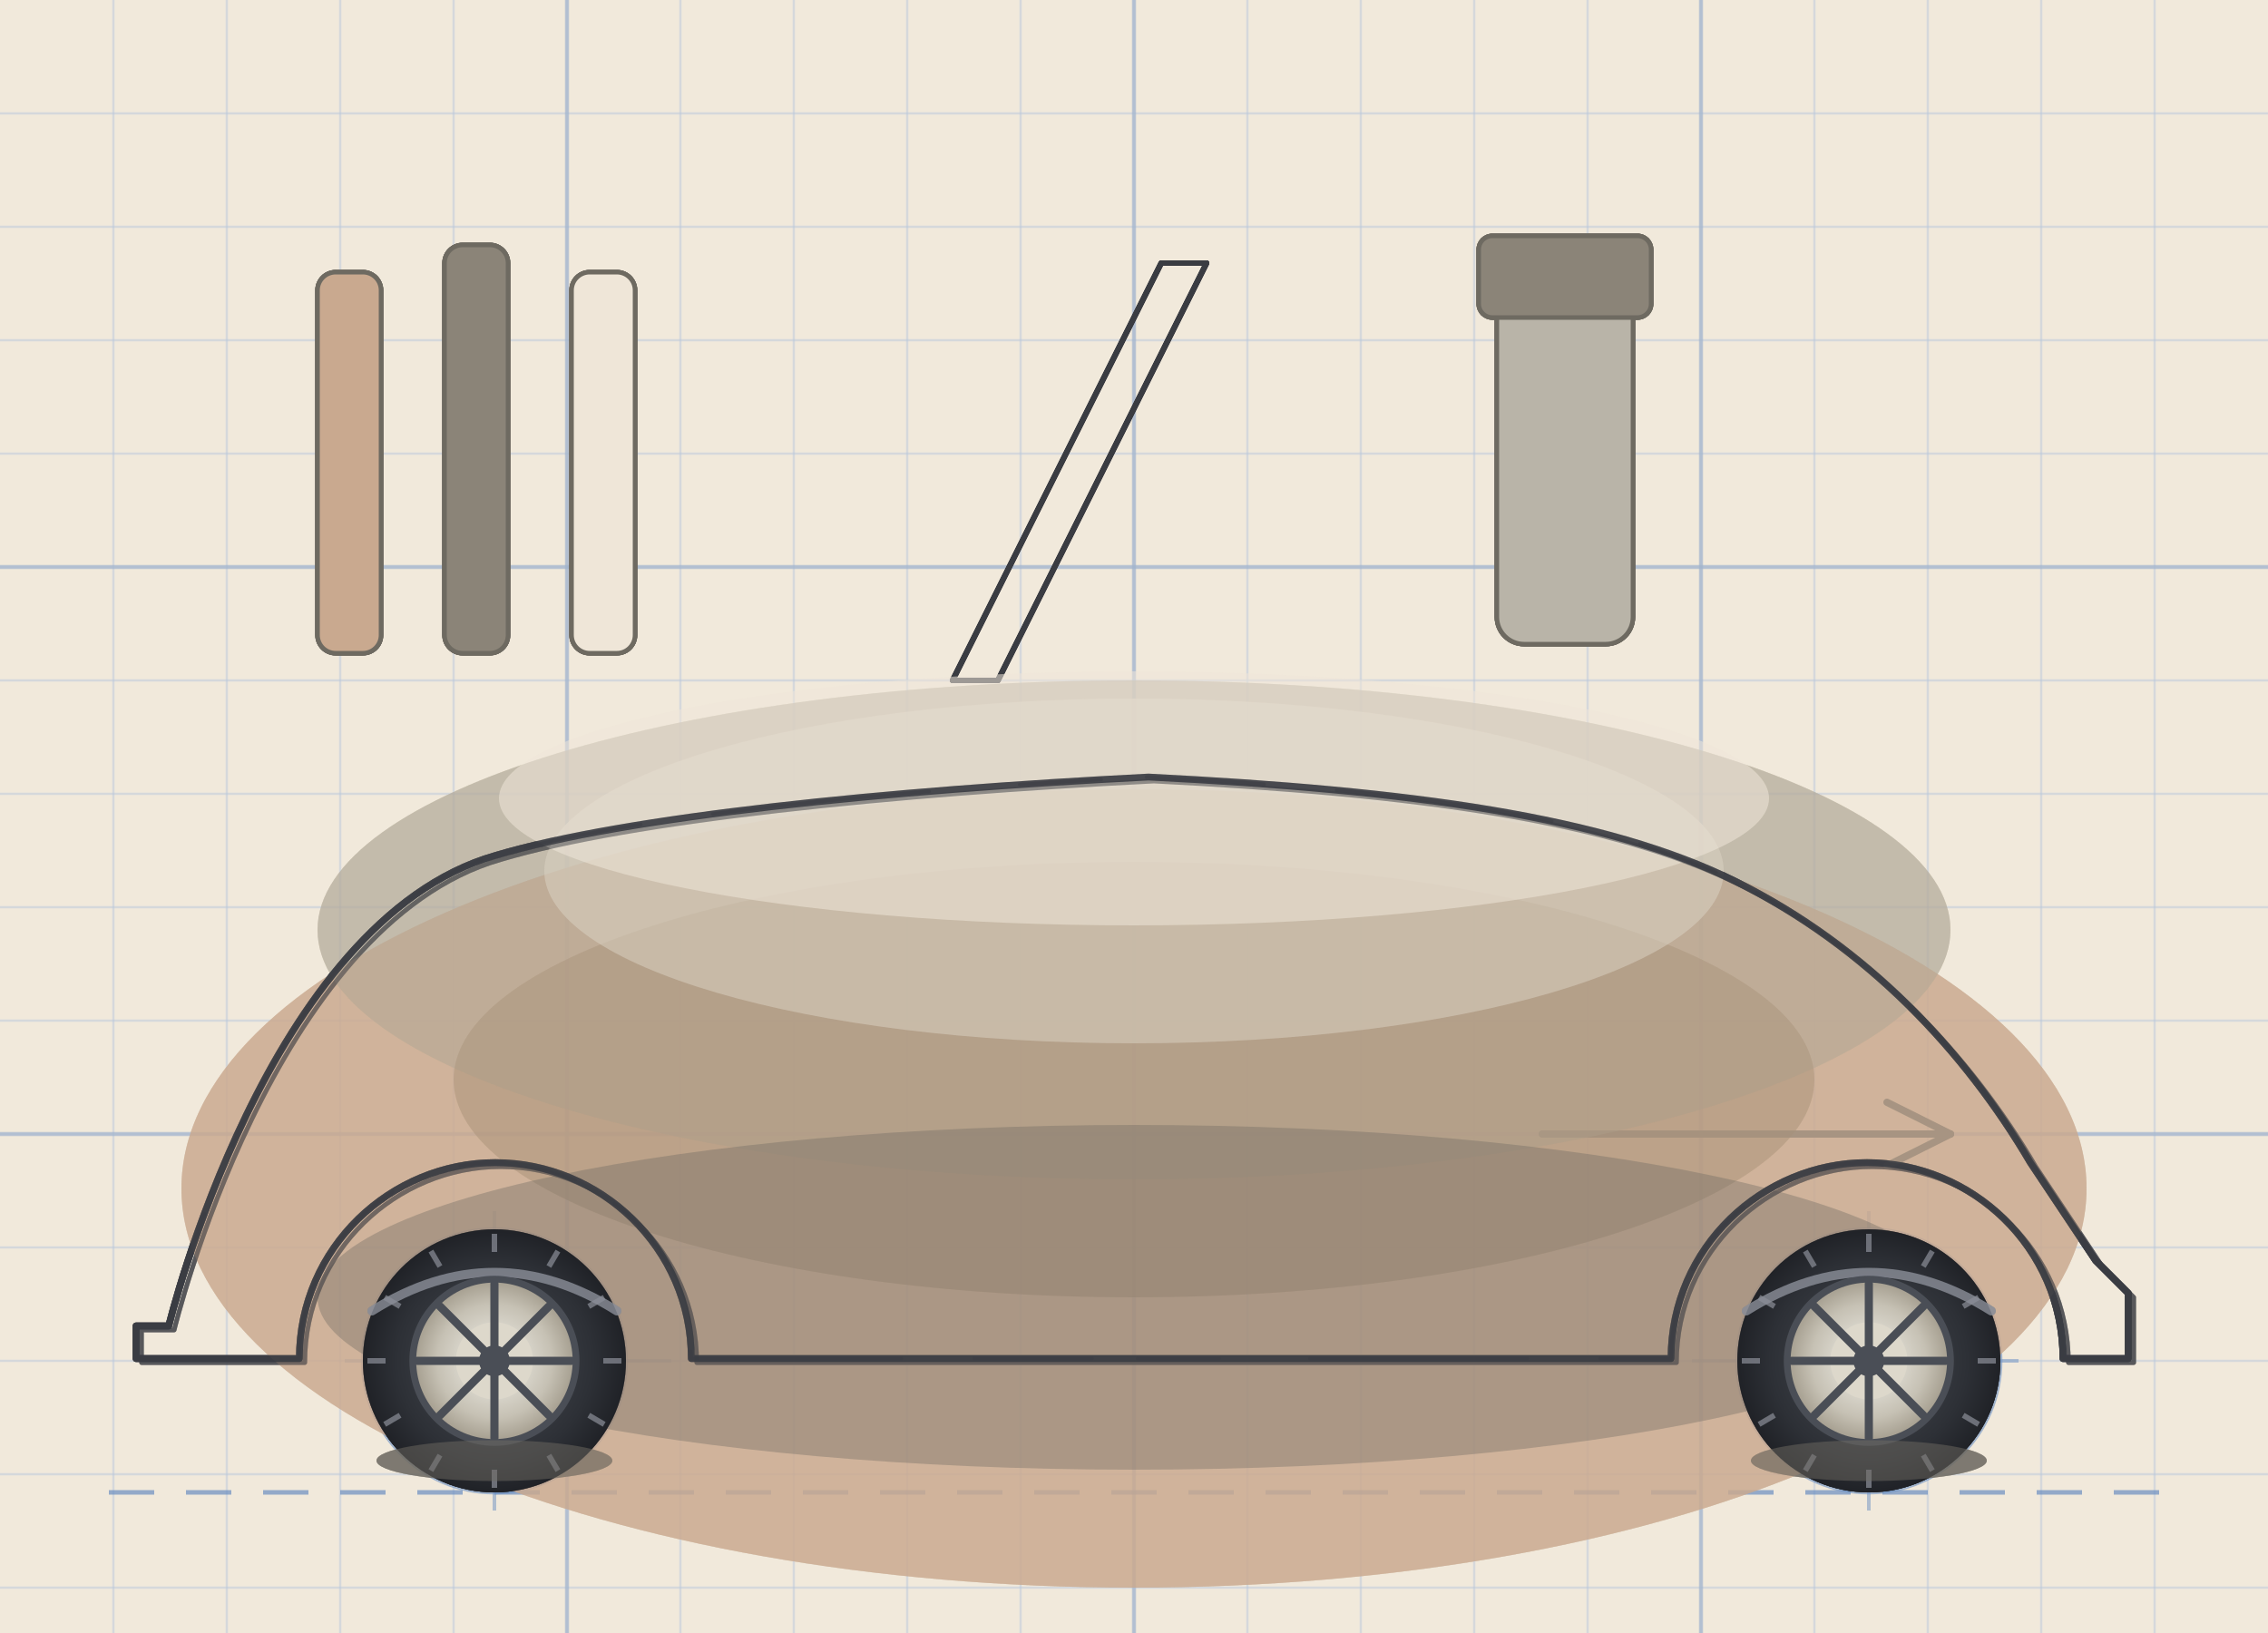
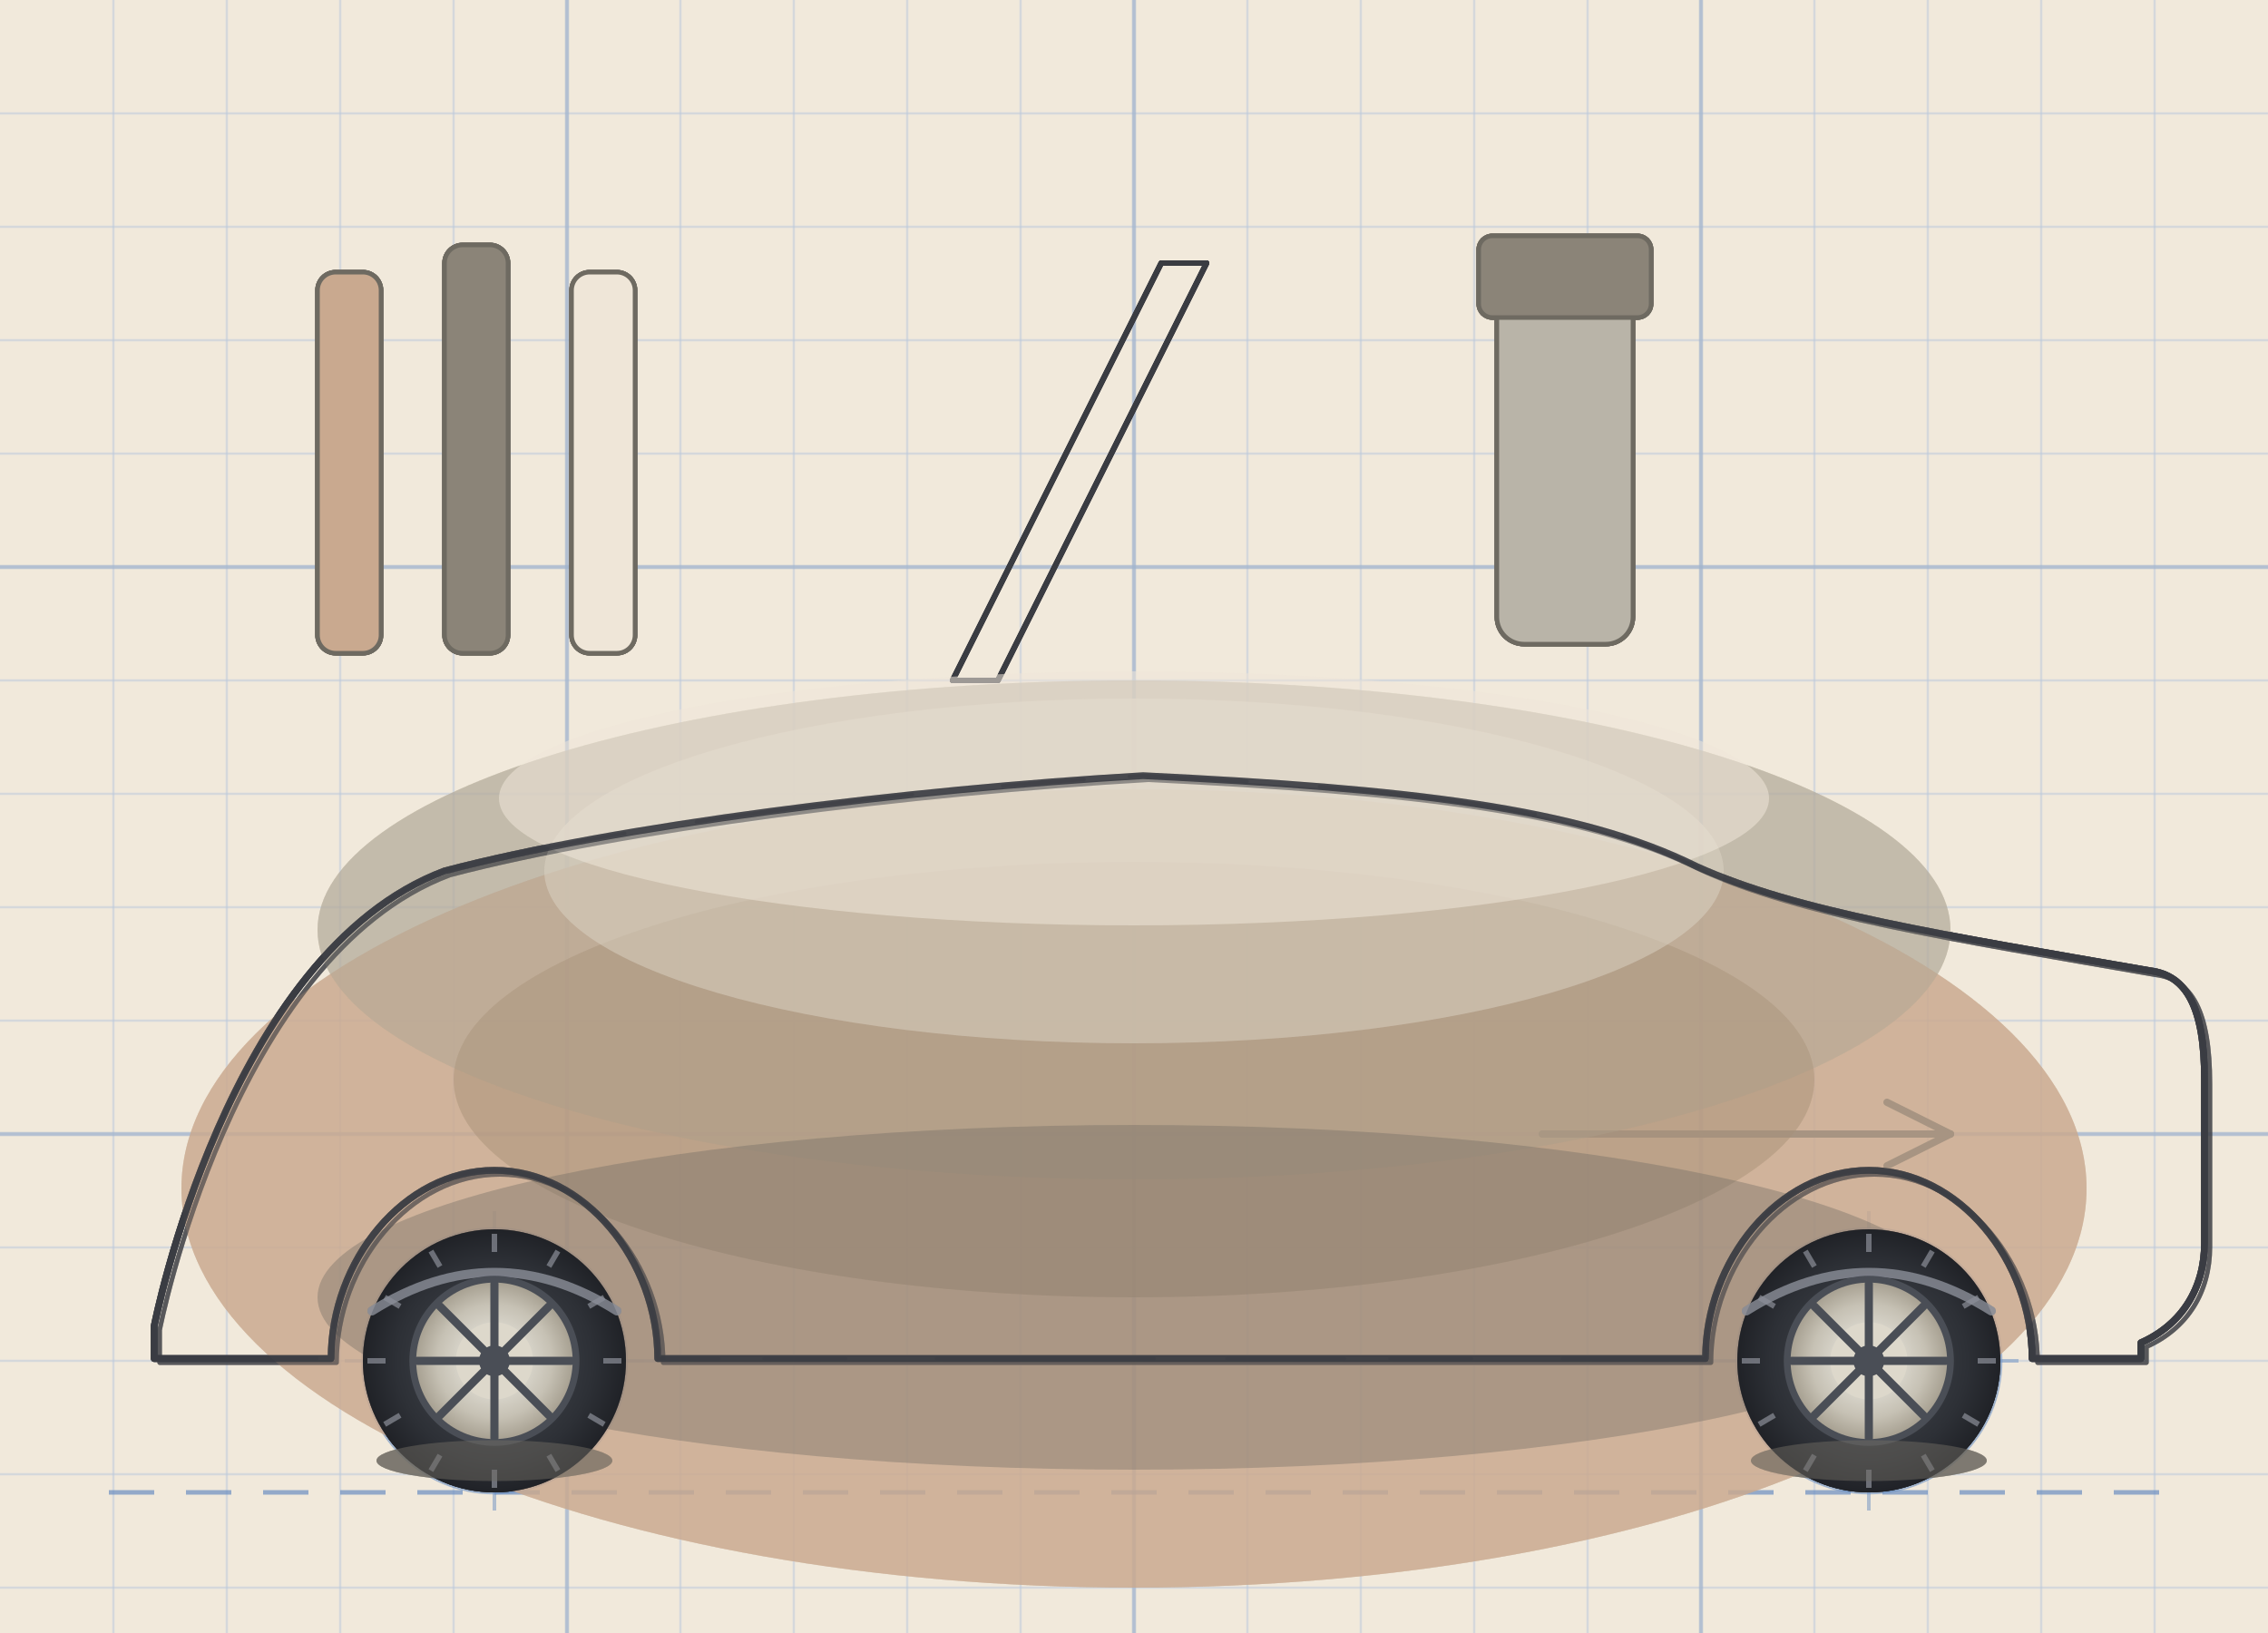
<svg xmlns="http://www.w3.org/2000/svg" viewBox="0 0 500 360" role="img">
  <defs>
    <linearGradient id="gBody" x1="0" y1="0" x2="0" y2="1">
-       <stop offset="0%" stop-color="#FBF9F3" />
-       <stop offset="18%" stop-color="#E9E4D8" />
-       <stop offset="55%" stop-color="#C9C2B2" />
-       <stop offset="100%" stop-color="#9C9484" />
+       <stop offset="0%" stop-color="#FBF9F2" />
+       <stop offset="22%" stop-color="#E8E2D4" />
+       <stop offset="55%" stop-color="#C6BFAE" />
+       <stop offset="82%" stop-color="#9A9283" />
+       <stop offset="100%" stop-color="#7A7368" />
    </linearGradient>
    <linearGradient id="gGlass" x1="0" y1="0" x2="0" y2="1">
      <stop offset="0%" stop-color="#55585F" />
      <stop offset="100%" stop-color="#7B7F88" />
    </linearGradient>
    <radialGradient id="gTire" cx="0.5" cy="0.5" r="0.5">
      <stop offset="0%" stop-color="#4A4E55" />
      <stop offset="75%" stop-color="#2D3036" />
      <stop offset="100%" stop-color="#202227" />
    </radialGradient>
    <radialGradient id="gRim" cx="0.5" cy="0.5" r="0.5">
      <stop offset="0%" stop-color="#F3F2EC" />
      <stop offset="70%" stop-color="#C6C1B4" />
      <stop offset="100%" stop-color="#A39C8D" />
    </radialGradient>
    <radialGradient id="gGround" cx="0.5" cy="0.5" r="0.5">
      <stop offset="0%" stop-color="#8A8478" stop-opacity="0.34" />
      <stop offset="100%" stop-color="#8A8478" stop-opacity="0" />
    </radialGradient>
    <radialGradient id="gMetal" cx="0.5" cy="0.36" r="0.66">
      <stop offset="0%" stop-color="#FDFCF8" />
      <stop offset="24%" stop-color="#D4CFC2" />
      <stop offset="48%" stop-color="#8B8478" />
      <stop offset="66%" stop-color="#3A3C42" />
      <stop offset="82%" stop-color="#B9B3A6" />
      <stop offset="100%" stop-color="#6E6A61" />
    </radialGradient>
    <radialGradient id="gMatte" cx="0.5" cy="0.42" r="0.62">
      <stop offset="0%" stop-color="#EFEDE6" />
      <stop offset="55%" stop-color="#B9B4A8" />
      <stop offset="100%" stop-color="#7D786E" />
    </radialGradient>
    <radialGradient id="gGlassBall" cx="0.36" cy="0.32" r="0.7">
      <stop offset="0%" stop-color="#FBF9F3" stop-opacity="0.2" />
      <stop offset="55%" stop-color="#7B7F88" stop-opacity="0.1" />
      <stop offset="100%" stop-color="#3A3C42" stop-opacity="0.38" />
    </radialGradient>
    <linearGradient id="gTonePaper" x1="0" y1="0" x2="0" y2="1">
      <stop offset="0%" stop-color="#D6D0C2" />
      <stop offset="100%" stop-color="#BCB5A5" />
    </linearGradient>
    <linearGradient id="gScreen" x1="0" y1="0" x2="0" y2="1">
      <stop offset="0%" stop-color="#41444C" />
      <stop offset="100%" stop-color="#22242A" />
    </linearGradient>
  </defs>
  <rect x="0" y="0" width="500" height="360" fill="#F1E9DB" />
  <line x1="25" y1="0" x2="25" y2="360" stroke="#B9C8DC" stroke-width="0.5" opacity="0.5" />
  <line x1="50" y1="0" x2="50" y2="360" stroke="#B9C8DC" stroke-width="0.5" opacity="0.5" />
  <line x1="75" y1="0" x2="75" y2="360" stroke="#B9C8DC" stroke-width="0.5" opacity="0.5" />
  <line x1="100" y1="0" x2="100" y2="360" stroke="#B9C8DC" stroke-width="0.5" opacity="0.5" />
  <line x1="125" y1="0" x2="125" y2="360" stroke="#B9C8DC" stroke-width="0.5" opacity="0.5" />
  <line x1="150" y1="0" x2="150" y2="360" stroke="#B9C8DC" stroke-width="0.5" opacity="0.5" />
  <line x1="175" y1="0" x2="175" y2="360" stroke="#B9C8DC" stroke-width="0.5" opacity="0.5" />
  <line x1="200" y1="0" x2="200" y2="360" stroke="#B9C8DC" stroke-width="0.5" opacity="0.5" />
  <line x1="225" y1="0" x2="225" y2="360" stroke="#B9C8DC" stroke-width="0.5" opacity="0.5" />
  <line x1="250" y1="0" x2="250" y2="360" stroke="#B9C8DC" stroke-width="0.5" opacity="0.5" />
  <line x1="275" y1="0" x2="275" y2="360" stroke="#B9C8DC" stroke-width="0.5" opacity="0.5" />
  <line x1="300" y1="0" x2="300" y2="360" stroke="#B9C8DC" stroke-width="0.5" opacity="0.5" />
  <line x1="325" y1="0" x2="325" y2="360" stroke="#B9C8DC" stroke-width="0.5" opacity="0.5" />
  <line x1="350" y1="0" x2="350" y2="360" stroke="#B9C8DC" stroke-width="0.5" opacity="0.5" />
  <line x1="375" y1="0" x2="375" y2="360" stroke="#B9C8DC" stroke-width="0.5" opacity="0.5" />
  <line x1="400" y1="0" x2="400" y2="360" stroke="#B9C8DC" stroke-width="0.5" opacity="0.5" />
  <line x1="425" y1="0" x2="425" y2="360" stroke="#B9C8DC" stroke-width="0.5" opacity="0.5" />
  <line x1="450" y1="0" x2="450" y2="360" stroke="#B9C8DC" stroke-width="0.5" opacity="0.5" />
  <line x1="475" y1="0" x2="475" y2="360" stroke="#B9C8DC" stroke-width="0.5" opacity="0.5" />
  <line x1="0" y1="25" x2="500" y2="25" stroke="#B9C8DC" stroke-width="0.5" opacity="0.5" />
  <line x1="0" y1="50" x2="500" y2="50" stroke="#B9C8DC" stroke-width="0.5" opacity="0.5" />
  <line x1="0" y1="75" x2="500" y2="75" stroke="#B9C8DC" stroke-width="0.5" opacity="0.5" />
  <line x1="0" y1="100" x2="500" y2="100" stroke="#B9C8DC" stroke-width="0.5" opacity="0.5" />
  <line x1="0" y1="125" x2="500" y2="125" stroke="#B9C8DC" stroke-width="0.5" opacity="0.5" />
  <line x1="0" y1="150" x2="500" y2="150" stroke="#B9C8DC" stroke-width="0.5" opacity="0.5" />
  <line x1="0" y1="175" x2="500" y2="175" stroke="#B9C8DC" stroke-width="0.5" opacity="0.5" />
  <line x1="0" y1="200" x2="500" y2="200" stroke="#B9C8DC" stroke-width="0.5" opacity="0.5" />
  <line x1="0" y1="225" x2="500" y2="225" stroke="#B9C8DC" stroke-width="0.5" opacity="0.5" />
  <line x1="0" y1="250" x2="500" y2="250" stroke="#B9C8DC" stroke-width="0.5" opacity="0.5" />
  <line x1="0" y1="275" x2="500" y2="275" stroke="#B9C8DC" stroke-width="0.5" opacity="0.5" />
  <line x1="0" y1="300" x2="500" y2="300" stroke="#B9C8DC" stroke-width="0.5" opacity="0.5" />
  <line x1="0" y1="325" x2="500" y2="325" stroke="#B9C8DC" stroke-width="0.5" opacity="0.5" />
  <line x1="0" y1="350" x2="500" y2="350" stroke="#B9C8DC" stroke-width="0.5" opacity="0.5" />
  <line x1="125" y1="0" x2="125" y2="360" stroke="#9FB2CC" stroke-width="0.9" opacity="0.65" />
  <line x1="250" y1="0" x2="250" y2="360" stroke="#9FB2CC" stroke-width="0.9" opacity="0.65" />
  <line x1="375" y1="0" x2="375" y2="360" stroke="#9FB2CC" stroke-width="0.9" opacity="0.65" />
  <line x1="0" y1="125" x2="500" y2="125" stroke="#9FB2CC" stroke-width="0.9" opacity="0.65" />
  <line x1="0" y1="250" x2="500" y2="250" stroke="#9FB2CC" stroke-width="0.9" opacity="0.65" />
  <line x1="24" y1="329" x2="476" y2="329" stroke="#6B8FC2" stroke-width="1.0" stroke-dasharray="10 7" opacity="0.7" />
  <circle cx="109" cy="300" r="29" stroke="#6B8FC2" stroke-width="0.9" fill="none" opacity="0.6" />
  <line x1="76" y1="300" x2="142" y2="300" stroke="#6B8FC2" stroke-width="0.8" opacity="0.5" />
  <line x1="109" y1="267" x2="109" y2="333" stroke="#6B8FC2" stroke-width="0.8" opacity="0.5" />
  <circle cx="412" cy="300" r="29" stroke="#6B8FC2" stroke-width="0.9" fill="none" opacity="0.6" />
  <line x1="379" y1="300" x2="445" y2="300" stroke="#6B8FC2" stroke-width="0.8" opacity="0.5" />
  <line x1="412" y1="267" x2="412" y2="333" stroke="#6B8FC2" stroke-width="0.8" opacity="0.5" />
  <line x1="109" y1="300" x2="412" y2="300" stroke="#6B8FC2" stroke-width="0.8" stroke-dasharray="6 5" opacity="0.45" />
  <rect x="70" y="60" width="14" height="84" rx="4" fill="#C9A98F" stroke="#6E6A61" stroke-width="1.0" />
  <rect x="98" y="54" width="14" height="90" rx="4" fill="#8B8478" stroke="#6E6A61" stroke-width="1.0" />
  <rect x="126" y="60" width="14" height="84" rx="4" fill="#EFE6D8" stroke="#6E6A61" stroke-width="1.0" />
  <path d="M210 150 L256 58 L266 58 L220 150 Z" stroke="#3A3C42" stroke-width="1.2" stroke-linecap="round" stroke-linejoin="round" fill="none" />
  <rect x="330" y="64" width="30" height="78" rx="6" fill="#B9B4A8" stroke="#6E6A61" stroke-width="1.0" />
  <rect x="326" y="52" width="38" height="18" rx="3" fill="#8B8478" stroke="#6E6A61" stroke-width="1.0" />
  <rect x="70" y="60" width="14" height="84" rx="4" fill="#C9A98F" stroke="#6E6A61" stroke-width="1.0" />
  <rect x="98" y="54" width="14" height="90" rx="4" fill="#8B8478" stroke="#6E6A61" stroke-width="1.0" />
  <rect x="126" y="60" width="14" height="84" rx="4" fill="#EFE6D8" stroke="#6E6A61" stroke-width="1.0" />
  <path d="M210 150 L256 58 L266 58 L220 150 Z" stroke="#3A3C42" stroke-width="1.2" stroke-linecap="round" stroke-linejoin="round" fill="none" />
  <rect x="330" y="64" width="30" height="78" rx="6" fill="#B9B4A8" stroke="#6E6A61" stroke-width="1.0" />
  <rect x="326" y="52" width="38" height="18" rx="3" fill="#8B8478" stroke="#6E6A61" stroke-width="1.0" />
  <ellipse cx="250" cy="262" rx="210" ry="88" fill="#C9A98F" opacity="0.45" />
  <ellipse cx="250" cy="205" rx="180" ry="55" fill="#B3AA98" opacity="0.35" />
-   <path d="M37.2 292.3 C37.2 292.3 58.8 203.0 109.2 188.6 C138.0 180.0 195.6 174.2 253.2 171.3 C310.8 174.2 354.0 180.0 382.8 194.4 C411.6 208.7 433.2 231.8 447.6 256.3 L462.0 277.9 L469.2 285.1 L469.2 299.5 L454.8 299.5 C454.8 275.0 434.6 256.3 411.6 256.3 C388.6 256.3 368.4 275.0 368.4 299.5 L152.4 299.5 C152.4 275.0 132.2 256.3 109.2 256.3 C86.2 256.3 66.0 275.0 66.0 299.5 L30.0 299.5 L30.0 292.3 Z" stroke="#3A3C42" stroke-width="1.5" stroke-linecap="round" stroke-linejoin="round" fill="none" opacity="0.9" />
-   <path d="M37.2 292.3 C37.2 292.3 58.8 203.0 109.2 188.6 C138.0 180.0 195.6 174.2 253.2 171.3 C310.8 174.2 354.0 180.0 382.8 194.4 C411.6 208.7 433.2 231.8 447.6 256.3 L462.0 277.9 L469.2 285.1 L469.2 299.5 L454.8 299.5 C454.8 275.0 434.6 256.3 411.6 256.3 C388.6 256.3 368.4 275.0 368.4 299.5 L152.4 299.5 C152.4 275.0 132.2 256.3 109.2 256.3 C86.2 256.3 66.0 275.0 66.0 299.5 L30.0 299.5 L30.0 292.3 Z" stroke="#3A3C42" stroke-width="1" stroke-linecap="round" stroke-linejoin="round" fill="none" opacity="0.45" transform="translate(1.2 0.9)" />
-   <path d="M37.2 292.3 C37.2 292.3 58.8 203.0 109.2 188.6 C138.0 180.0 195.6 174.2 253.2 171.3 C310.8 174.2 354.0 180.0 382.8 194.4 C411.6 208.7 433.2 231.8 447.6 256.3 L462.0 277.9 L469.2 285.1 L469.2 299.5 L454.8 299.5 C454.8 275.0 434.6 256.3 411.6 256.3 C388.6 256.3 368.4 275.0 368.4 299.5 L152.4 299.5 C152.4 275.0 132.2 256.3 109.2 256.3 C86.2 256.3 66.0 275.0 66.0 299.5 L30.0 299.5 L30.0 292.3 Z" stroke="#3A3C42" stroke-width="0.8" stroke-linecap="round" stroke-linejoin="round" fill="none" stroke-dasharray="26 16 48 20 18 10" opacity="0.5" />
+   <path d="M34.0 292.3 C34.0 292.3 50.0 210.0 98.0 192.0 C136.0 182.0 200.0 174.0 252.0 171.0 C310.0 173.8 348.0 178.0 374.0 191.0 C396.0 201.0 428.0 206.0 474.0 214.0 C482.0 215.0 486.0 222.0 486.0 238.0 L486.0 274.0 C486.0 284.0 481.0 292.0 472.0 296.0 L472.0 299.5 L448.0 299.5 C448.0 278.0 432.0 258.0 412.0 258.0 C392.0 258.0 376.0 278.0 376.0 299.5 L145.0 299.5 C145.0 278.0 129.0 258.0 109.0 258.0 C89.0 258.0 73.0 278.0 73.0 299.5 L34.0 299.5 Z" stroke="#3A3C42" stroke-width="1.5" stroke-linecap="round" stroke-linejoin="round" fill="none" opacity="0.9" />
+   <path d="M34.0 292.3 C34.0 292.3 50.0 210.0 98.0 192.0 C136.0 182.0 200.0 174.0 252.0 171.0 C310.0 173.8 348.0 178.0 374.0 191.0 C396.0 201.0 428.0 206.0 474.0 214.0 C482.0 215.0 486.0 222.0 486.0 238.0 L486.0 274.0 C486.0 284.0 481.0 292.0 472.0 296.0 L472.0 299.5 L448.0 299.5 C448.0 278.0 432.0 258.0 412.0 258.0 C392.0 258.0 376.0 278.0 376.0 299.5 L145.0 299.5 C145.0 278.0 129.0 258.0 109.0 258.0 C89.0 258.0 73.0 278.0 73.0 299.5 L34.0 299.5 Z" stroke="#3A3C42" stroke-width="1" stroke-linecap="round" stroke-linejoin="round" fill="none" opacity="0.45" transform="translate(1.2 0.9)" />
+   <path d="M34.0 292.3 C34.0 292.3 50.0 210.0 98.0 192.0 C136.0 182.0 200.0 174.0 252.0 171.0 C310.0 173.8 348.0 178.0 374.0 191.0 C396.0 201.0 428.0 206.0 474.0 214.0 C482.0 215.0 486.0 222.0 486.0 238.0 L486.0 274.0 C486.0 284.0 481.0 292.0 472.0 296.0 L472.0 299.5 L448.0 299.5 C448.0 278.0 432.0 258.0 412.0 258.0 C392.0 258.0 376.0 278.0 376.0 299.5 L145.0 299.5 C145.0 278.0 129.0 258.0 109.0 258.0 C89.0 258.0 73.0 278.0 73.0 299.5 L34.0 299.5 Z" stroke="#3A3C42" stroke-width="0.8" stroke-linecap="round" stroke-linejoin="round" fill="none" stroke-dasharray="26 16 48 20 18 10" opacity="0.5" />
  <circle cx="109" cy="300" r="29" fill="url(#gTire)" />
  <line x1="133.0" y1="300.0" x2="137.0" y2="300.0" stroke="#8B8F98" stroke-width="1.2" opacity="0.7" />
  <line x1="129.8" y1="312.0" x2="133.2" y2="314.0" stroke="#8B8F98" stroke-width="1.2" opacity="0.7" />
  <line x1="121.0" y1="320.8" x2="123.0" y2="324.2" stroke="#8B8F98" stroke-width="1.2" opacity="0.7" />
  <line x1="109.0" y1="324.0" x2="109.0" y2="328.0" stroke="#8B8F98" stroke-width="1.2" opacity="0.7" />
  <line x1="97.0" y1="320.8" x2="95.0" y2="324.2" stroke="#8B8F98" stroke-width="1.2" opacity="0.7" />
  <line x1="88.2" y1="312.0" x2="84.8" y2="314.0" stroke="#8B8F98" stroke-width="1.2" opacity="0.7" />
  <line x1="85.0" y1="300.0" x2="81.0" y2="300.0" stroke="#8B8F98" stroke-width="1.2" opacity="0.7" />
  <line x1="88.2" y1="288.0" x2="84.8" y2="286.0" stroke="#8B8F98" stroke-width="1.2" opacity="0.7" />
  <line x1="97.0" y1="279.2" x2="95.0" y2="275.8" stroke="#8B8F98" stroke-width="1.2" opacity="0.7" />
  <line x1="109.0" y1="276.0" x2="109.0" y2="272.0" stroke="#8B8F98" stroke-width="1.2" opacity="0.7" />
  <line x1="121.0" y1="279.2" x2="123.0" y2="275.8" stroke="#8B8F98" stroke-width="1.2" opacity="0.7" />
  <line x1="129.8" y1="288.0" x2="133.2" y2="286.0" stroke="#8B8F98" stroke-width="1.2" opacity="0.7" />
  <path d="M82 289 Q109 272 136 289" stroke="#8B8F98" stroke-width="2.0" fill="none" stroke-linecap="round" opacity="0.8" />
  <circle cx="109" cy="300" r="18" fill="url(#gRim)" stroke="#4A4E56" stroke-width="1.5" />
  <circle cx="109" cy="300" r="8.5" fill="#DDD8CB" />
  <line x1="109" y1="300" x2="126.0" y2="300.0" stroke="#4A4E56" stroke-width="1.8" stroke-linecap="round" />
  <line x1="109" y1="300" x2="121.0" y2="312.0" stroke="#4A4E56" stroke-width="1.8" stroke-linecap="round" />
  <line x1="109" y1="300" x2="109.0" y2="317.0" stroke="#4A4E56" stroke-width="1.8" stroke-linecap="round" />
  <line x1="109" y1="300" x2="97.0" y2="312.0" stroke="#4A4E56" stroke-width="1.8" stroke-linecap="round" />
  <line x1="109" y1="300" x2="92.0" y2="300.0" stroke="#4A4E56" stroke-width="1.8" stroke-linecap="round" />
  <line x1="109" y1="300" x2="97.0" y2="288.0" stroke="#4A4E56" stroke-width="1.8" stroke-linecap="round" />
  <line x1="109" y1="300" x2="109.0" y2="283.0" stroke="#4A4E56" stroke-width="1.8" stroke-linecap="round" />
  <line x1="109" y1="300" x2="121.0" y2="288.0" stroke="#4A4E56" stroke-width="1.8" stroke-linecap="round" />
  <circle cx="109" cy="300" r="3.4" fill="#4A4E56" />
  <ellipse cx="109" cy="322" rx="26" ry="4.5" fill="#6E6A61" opacity="0.5" />
  <circle cx="412" cy="300" r="29" fill="url(#gTire)" />
  <line x1="436.0" y1="300.0" x2="440.0" y2="300.0" stroke="#8B8F98" stroke-width="1.2" opacity="0.7" />
  <line x1="432.8" y1="312.0" x2="436.2" y2="314.0" stroke="#8B8F98" stroke-width="1.2" opacity="0.7" />
  <line x1="424.0" y1="320.8" x2="426.0" y2="324.2" stroke="#8B8F98" stroke-width="1.2" opacity="0.7" />
  <line x1="412.0" y1="324.0" x2="412.0" y2="328.0" stroke="#8B8F98" stroke-width="1.2" opacity="0.7" />
  <line x1="400.0" y1="320.8" x2="398.0" y2="324.2" stroke="#8B8F98" stroke-width="1.2" opacity="0.7" />
  <line x1="391.2" y1="312.0" x2="387.8" y2="314.0" stroke="#8B8F98" stroke-width="1.2" opacity="0.7" />
  <line x1="388.0" y1="300.0" x2="384.0" y2="300.0" stroke="#8B8F98" stroke-width="1.2" opacity="0.7" />
  <line x1="391.2" y1="288.0" x2="387.8" y2="286.0" stroke="#8B8F98" stroke-width="1.2" opacity="0.7" />
  <line x1="400.0" y1="279.2" x2="398.0" y2="275.8" stroke="#8B8F98" stroke-width="1.2" opacity="0.7" />
  <line x1="412.0" y1="276.0" x2="412.0" y2="272.0" stroke="#8B8F98" stroke-width="1.2" opacity="0.7" />
  <line x1="424.0" y1="279.2" x2="426.0" y2="275.8" stroke="#8B8F98" stroke-width="1.2" opacity="0.7" />
  <line x1="432.8" y1="288.0" x2="436.2" y2="286.0" stroke="#8B8F98" stroke-width="1.2" opacity="0.7" />
  <path d="M385 289 Q412 272 439 289" stroke="#8B8F98" stroke-width="2.0" fill="none" stroke-linecap="round" opacity="0.8" />
  <circle cx="412" cy="300" r="18" fill="url(#gRim)" stroke="#4A4E56" stroke-width="1.5" />
  <circle cx="412" cy="300" r="8.5" fill="#DDD8CB" />
  <line x1="412" y1="300" x2="429.0" y2="300.0" stroke="#4A4E56" stroke-width="1.8" stroke-linecap="round" />
  <line x1="412" y1="300" x2="424.0" y2="312.0" stroke="#4A4E56" stroke-width="1.8" stroke-linecap="round" />
  <line x1="412" y1="300" x2="412.0" y2="317.0" stroke="#4A4E56" stroke-width="1.8" stroke-linecap="round" />
  <line x1="412" y1="300" x2="400.0" y2="312.0" stroke="#4A4E56" stroke-width="1.8" stroke-linecap="round" />
  <line x1="412" y1="300" x2="395.0" y2="300.0" stroke="#4A4E56" stroke-width="1.8" stroke-linecap="round" />
  <line x1="412" y1="300" x2="400.0" y2="288.0" stroke="#4A4E56" stroke-width="1.8" stroke-linecap="round" />
  <line x1="412" y1="300" x2="412.0" y2="283.0" stroke="#4A4E56" stroke-width="1.8" stroke-linecap="round" />
  <line x1="412" y1="300" x2="424.0" y2="288.0" stroke="#4A4E56" stroke-width="1.8" stroke-linecap="round" />
  <circle cx="412" cy="300" r="3.4" fill="#4A4E56" />
  <ellipse cx="412" cy="322" rx="26" ry="4.5" fill="#6E6A61" opacity="0.5" />
  <rect x="70" y="60" width="14" height="84" rx="4" fill="#C9A98F" stroke="#6E6A61" stroke-width="1.0" />
  <rect x="98" y="54" width="14" height="90" rx="4" fill="#8B8478" stroke="#6E6A61" stroke-width="1.0" />
  <rect x="126" y="60" width="14" height="84" rx="4" fill="#EFE6D8" stroke="#6E6A61" stroke-width="1.0" />
  <path d="M210 150 L256 58 L266 58 L220 150 Z" stroke="#3A3C42" stroke-width="1.2" stroke-linecap="round" stroke-linejoin="round" fill="none" />
  <rect x="330" y="64" width="30" height="78" rx="6" fill="#B9B4A8" stroke="#6E6A61" stroke-width="1.0" />
  <rect x="326" y="52" width="38" height="18" rx="3" fill="#8B8478" stroke="#6E6A61" stroke-width="1.0" />
  <ellipse cx="250" cy="262" rx="210" ry="88" fill="#C9A98F" opacity="0.45" />
  <ellipse cx="250" cy="205" rx="180" ry="55" fill="#B3AA98" opacity="0.35" />
  <ellipse cx="250" cy="238" rx="150" ry="48" fill="#A58F76" opacity="0.32" />
  <ellipse cx="250" cy="192" rx="130" ry="38" fill="#D8CFC0" opacity="0.5" />
-   <path d="M37.2 292.3 C37.2 292.3 58.8 203.0 109.2 188.6 C138.0 180.0 195.6 174.2 253.2 171.3 C310.8 174.2 354.0 180.0 382.8 194.4 C411.6 208.7 433.2 231.8 447.6 256.3 L462.0 277.9 L469.2 285.1 L469.2 299.5 L454.8 299.5 C454.8 275.0 434.6 256.3 411.6 256.3 C388.6 256.3 368.4 275.0 368.4 299.5 L152.4 299.5 C152.4 275.0 132.2 256.3 109.2 256.3 C86.2 256.3 66.0 275.0 66.0 299.5 L30.0 299.5 L30.0 292.3 Z" stroke="#3A3C42" stroke-width="1.5" stroke-linecap="round" stroke-linejoin="round" fill="none" opacity="0.9" />
-   <path d="M37.2 292.3 C37.2 292.3 58.8 203.0 109.2 188.6 C138.0 180.0 195.6 174.2 253.2 171.3 C310.8 174.2 354.0 180.0 382.8 194.4 C411.6 208.7 433.2 231.8 447.6 256.3 L462.0 277.9 L469.2 285.1 L469.2 299.5 L454.8 299.5 C454.8 275.0 434.6 256.3 411.6 256.3 C388.6 256.3 368.4 275.0 368.4 299.5 L152.4 299.5 C152.4 275.0 132.2 256.3 109.2 256.3 C86.2 256.3 66.0 275.0 66.0 299.5 L30.0 299.5 L30.0 292.3 Z" stroke="#3A3C42" stroke-width="1" stroke-linecap="round" stroke-linejoin="round" fill="none" opacity="0.45" transform="translate(1.2 0.9)" />
-   <path d="M37.2 292.3 C37.2 292.3 58.8 203.0 109.2 188.6 C138.0 180.0 195.6 174.2 253.2 171.3 C310.8 174.2 354.0 180.0 382.8 194.4 C411.6 208.7 433.2 231.8 447.6 256.3 L462.0 277.9 L469.2 285.1 L469.2 299.5 L454.8 299.5 C454.8 275.0 434.6 256.3 411.6 256.3 C388.6 256.3 368.4 275.0 368.4 299.5 L152.4 299.5 C152.4 275.0 132.2 256.3 109.2 256.3 C86.2 256.3 66.0 275.0 66.0 299.5 L30.0 299.5 L30.0 292.3 Z" stroke="#3A3C42" stroke-width="0.8" stroke-linecap="round" stroke-linejoin="round" fill="none" stroke-dasharray="26 16 48 20 18 10" opacity="0.5" />
+   <path d="M34.0 292.3 C34.0 292.3 50.0 210.0 98.0 192.0 C136.0 182.0 200.0 174.0 252.0 171.0 C310.0 173.8 348.0 178.0 374.0 191.0 C396.0 201.0 428.0 206.0 474.0 214.0 C482.0 215.0 486.0 222.0 486.0 238.0 L486.0 274.0 C486.0 284.0 481.0 292.0 472.0 296.0 L472.0 299.5 L448.0 299.5 C448.0 278.0 432.0 258.0 412.0 258.0 C392.0 258.0 376.0 278.0 376.0 299.5 L145.0 299.5 C145.0 278.0 129.0 258.0 109.0 258.0 C89.0 258.0 73.0 278.0 73.0 299.5 L34.0 299.5 Z" stroke="#3A3C42" stroke-width="1.5" stroke-linecap="round" stroke-linejoin="round" fill="none" opacity="0.9" />
+   <path d="M34.0 292.3 C34.0 292.3 50.0 210.0 98.0 192.0 C136.0 182.0 200.0 174.0 252.0 171.0 C310.0 173.8 348.0 178.0 374.0 191.0 C396.0 201.0 428.0 206.0 474.0 214.0 C482.0 215.0 486.0 222.0 486.0 238.0 L486.0 274.0 C486.0 284.0 481.0 292.0 472.0 296.0 L472.0 299.5 L448.0 299.5 C448.0 278.0 432.0 258.0 412.0 258.0 C392.0 258.0 376.0 278.0 376.0 299.5 L145.0 299.5 C145.0 278.0 129.0 258.0 109.0 258.0 C89.0 258.0 73.0 278.0 73.0 299.5 L34.0 299.5 Z" stroke="#3A3C42" stroke-width="1" stroke-linecap="round" stroke-linejoin="round" fill="none" opacity="0.45" transform="translate(1.2 0.9)" />
+   <path d="M34.0 292.3 C34.0 292.3 50.0 210.0 98.0 192.0 C136.0 182.0 200.0 174.0 252.0 171.0 C310.0 173.8 348.0 178.0 374.0 191.0 C396.0 201.0 428.0 206.0 474.0 214.0 C482.0 215.0 486.0 222.0 486.0 238.0 L486.0 274.0 C486.0 284.0 481.0 292.0 472.0 296.0 L472.0 299.5 L448.0 299.5 C448.0 278.0 432.0 258.0 412.0 258.0 C392.0 258.0 376.0 278.0 376.0 299.5 L145.0 299.5 C145.0 278.0 129.0 258.0 109.0 258.0 C89.0 258.0 73.0 278.0 73.0 299.5 L34.0 299.5 Z" stroke="#3A3C42" stroke-width="0.8" stroke-linecap="round" stroke-linejoin="round" fill="none" stroke-dasharray="26 16 48 20 18 10" opacity="0.5" />
  <circle cx="109" cy="300" r="29" fill="url(#gTire)" />
  <line x1="133.0" y1="300.0" x2="137.0" y2="300.0" stroke="#8B8F98" stroke-width="1.2" opacity="0.7" />
  <line x1="129.8" y1="312.0" x2="133.2" y2="314.0" stroke="#8B8F98" stroke-width="1.2" opacity="0.7" />
  <line x1="121.0" y1="320.8" x2="123.0" y2="324.2" stroke="#8B8F98" stroke-width="1.2" opacity="0.7" />
  <line x1="109.0" y1="324.0" x2="109.0" y2="328.0" stroke="#8B8F98" stroke-width="1.2" opacity="0.7" />
  <line x1="97.0" y1="320.8" x2="95.0" y2="324.2" stroke="#8B8F98" stroke-width="1.2" opacity="0.7" />
  <line x1="88.2" y1="312.0" x2="84.8" y2="314.0" stroke="#8B8F98" stroke-width="1.2" opacity="0.7" />
  <line x1="85.0" y1="300.0" x2="81.0" y2="300.0" stroke="#8B8F98" stroke-width="1.2" opacity="0.7" />
  <line x1="88.2" y1="288.0" x2="84.8" y2="286.0" stroke="#8B8F98" stroke-width="1.2" opacity="0.7" />
  <line x1="97.0" y1="279.2" x2="95.0" y2="275.8" stroke="#8B8F98" stroke-width="1.2" opacity="0.7" />
  <line x1="109.0" y1="276.0" x2="109.0" y2="272.0" stroke="#8B8F98" stroke-width="1.2" opacity="0.7" />
  <line x1="121.0" y1="279.2" x2="123.0" y2="275.8" stroke="#8B8F98" stroke-width="1.2" opacity="0.7" />
  <line x1="129.8" y1="288.0" x2="133.2" y2="286.0" stroke="#8B8F98" stroke-width="1.2" opacity="0.7" />
  <path d="M82 289 Q109 272 136 289" stroke="#8B8F98" stroke-width="2.0" fill="none" stroke-linecap="round" opacity="0.8" />
  <circle cx="109" cy="300" r="18" fill="url(#gRim)" stroke="#4A4E56" stroke-width="1.5" />
  <circle cx="109" cy="300" r="8.5" fill="#DDD8CB" />
  <line x1="109" y1="300" x2="126.0" y2="300.0" stroke="#4A4E56" stroke-width="1.8" stroke-linecap="round" />
  <line x1="109" y1="300" x2="121.0" y2="312.0" stroke="#4A4E56" stroke-width="1.8" stroke-linecap="round" />
  <line x1="109" y1="300" x2="109.0" y2="317.0" stroke="#4A4E56" stroke-width="1.8" stroke-linecap="round" />
  <line x1="109" y1="300" x2="97.0" y2="312.0" stroke="#4A4E56" stroke-width="1.8" stroke-linecap="round" />
  <line x1="109" y1="300" x2="92.0" y2="300.0" stroke="#4A4E56" stroke-width="1.8" stroke-linecap="round" />
  <line x1="109" y1="300" x2="97.0" y2="288.0" stroke="#4A4E56" stroke-width="1.8" stroke-linecap="round" />
  <line x1="109" y1="300" x2="109.0" y2="283.0" stroke="#4A4E56" stroke-width="1.8" stroke-linecap="round" />
  <line x1="109" y1="300" x2="121.0" y2="288.0" stroke="#4A4E56" stroke-width="1.8" stroke-linecap="round" />
  <circle cx="109" cy="300" r="3.4" fill="#4A4E56" />
  <ellipse cx="109" cy="322" rx="26" ry="4.5" fill="#6E6A61" opacity="0.5" />
  <circle cx="412" cy="300" r="29" fill="url(#gTire)" />
  <line x1="436.0" y1="300.0" x2="440.0" y2="300.0" stroke="#8B8F98" stroke-width="1.2" opacity="0.7" />
  <line x1="432.8" y1="312.0" x2="436.2" y2="314.0" stroke="#8B8F98" stroke-width="1.2" opacity="0.7" />
  <line x1="424.0" y1="320.8" x2="426.0" y2="324.2" stroke="#8B8F98" stroke-width="1.2" opacity="0.7" />
  <line x1="412.0" y1="324.0" x2="412.0" y2="328.0" stroke="#8B8F98" stroke-width="1.2" opacity="0.7" />
  <line x1="400.0" y1="320.8" x2="398.0" y2="324.2" stroke="#8B8F98" stroke-width="1.2" opacity="0.7" />
  <line x1="391.2" y1="312.0" x2="387.8" y2="314.0" stroke="#8B8F98" stroke-width="1.2" opacity="0.7" />
  <line x1="388.0" y1="300.0" x2="384.0" y2="300.0" stroke="#8B8F98" stroke-width="1.2" opacity="0.7" />
  <line x1="391.2" y1="288.0" x2="387.8" y2="286.0" stroke="#8B8F98" stroke-width="1.2" opacity="0.7" />
  <line x1="400.0" y1="279.2" x2="398.0" y2="275.8" stroke="#8B8F98" stroke-width="1.2" opacity="0.7" />
  <line x1="412.0" y1="276.0" x2="412.0" y2="272.0" stroke="#8B8F98" stroke-width="1.2" opacity="0.7" />
  <line x1="424.0" y1="279.2" x2="426.0" y2="275.8" stroke="#8B8F98" stroke-width="1.2" opacity="0.7" />
  <line x1="432.8" y1="288.0" x2="436.2" y2="286.0" stroke="#8B8F98" stroke-width="1.2" opacity="0.7" />
  <path d="M385 289 Q412 272 439 289" stroke="#8B8F98" stroke-width="2.0" fill="none" stroke-linecap="round" opacity="0.8" />
  <circle cx="412" cy="300" r="18" fill="url(#gRim)" stroke="#4A4E56" stroke-width="1.5" />
  <circle cx="412" cy="300" r="8.5" fill="#DDD8CB" />
  <line x1="412" y1="300" x2="429.0" y2="300.0" stroke="#4A4E56" stroke-width="1.8" stroke-linecap="round" />
  <line x1="412" y1="300" x2="424.0" y2="312.0" stroke="#4A4E56" stroke-width="1.8" stroke-linecap="round" />
  <line x1="412" y1="300" x2="412.0" y2="317.0" stroke="#4A4E56" stroke-width="1.8" stroke-linecap="round" />
  <line x1="412" y1="300" x2="400.0" y2="312.0" stroke="#4A4E56" stroke-width="1.8" stroke-linecap="round" />
  <line x1="412" y1="300" x2="395.0" y2="300.0" stroke="#4A4E56" stroke-width="1.8" stroke-linecap="round" />
  <line x1="412" y1="300" x2="400.0" y2="288.0" stroke="#4A4E56" stroke-width="1.8" stroke-linecap="round" />
  <line x1="412" y1="300" x2="412.0" y2="283.0" stroke="#4A4E56" stroke-width="1.8" stroke-linecap="round" />
  <line x1="412" y1="300" x2="424.0" y2="288.0" stroke="#4A4E56" stroke-width="1.8" stroke-linecap="round" />
  <circle cx="412" cy="300" r="3.4" fill="#4A4E56" />
  <ellipse cx="412" cy="322" rx="26" ry="4.5" fill="#6E6A61" opacity="0.5" />
  <line x1="340" y1="250" x2="430" y2="250" stroke="#8B8478" stroke-width="1.6" stroke-linecap="round" stroke-linejoin="round" />
  <line x1="416.0" y1="257.0" x2="430" y2="250" stroke="#8B8478" stroke-width="1.6" stroke-linecap="round" stroke-linejoin="round" />
  <line x1="416.0" y1="243.0" x2="430" y2="250" stroke="#8B8478" stroke-width="1.6" stroke-linecap="round" stroke-linejoin="round" />
  <rect x="70" y="60" width="14" height="84" rx="4" fill="#C9A98F" stroke="#6E6A61" stroke-width="1.0" />
  <rect x="98" y="54" width="14" height="90" rx="4" fill="#8B8478" stroke="#6E6A61" stroke-width="1.0" />
  <rect x="126" y="60" width="14" height="84" rx="4" fill="#EFE6D8" stroke="#6E6A61" stroke-width="1.0" />
  <path d="M210 150 L256 58 L266 58 L220 150 Z" stroke="#3A3C42" stroke-width="1.2" stroke-linecap="round" stroke-linejoin="round" fill="none" />
  <rect x="330" y="64" width="30" height="78" rx="6" fill="#B9B4A8" stroke="#6E6A61" stroke-width="1.0" />
  <rect x="326" y="52" width="38" height="18" rx="3" fill="#8B8478" stroke="#6E6A61" stroke-width="1.0" />
  <ellipse cx="250" cy="262" rx="210" ry="88" fill="#C9A98F" opacity="0.45" />
  <ellipse cx="250" cy="205" rx="180" ry="55" fill="#B3AA98" opacity="0.35" />
  <ellipse cx="250" cy="238" rx="150" ry="48" fill="#A58F76" opacity="0.32" />
  <ellipse cx="250" cy="192" rx="130" ry="38" fill="#D8CFC0" opacity="0.5" />
  <ellipse cx="250" cy="286" rx="180" ry="38" fill="#6E6A61" opacity="0.38" />
  <ellipse cx="250" cy="176" rx="140" ry="28" fill="#EFE6D8" opacity="0.55" />
-   <path d="M37.2 292.3 C37.2 292.3 58.8 203.0 109.2 188.6 C138.0 180.0 195.6 174.2 253.2 171.3 C310.8 174.2 354.0 180.0 382.8 194.4 C411.6 208.7 433.2 231.8 447.6 256.3 L462.0 277.9 L469.2 285.1 L469.2 299.5 L454.8 299.5 C454.8 275.0 434.6 256.3 411.6 256.3 C388.6 256.3 368.4 275.0 368.4 299.5 L152.4 299.5 C152.4 275.0 132.2 256.3 109.2 256.3 C86.2 256.3 66.0 275.0 66.0 299.5 L30.0 299.5 L30.0 292.3 Z" stroke="#3A3C42" stroke-width="1.5" stroke-linecap="round" stroke-linejoin="round" fill="none" opacity="0.9" />
-   <path d="M37.2 292.3 C37.2 292.3 58.8 203.0 109.2 188.6 C138.0 180.0 195.6 174.2 253.2 171.3 C310.8 174.2 354.0 180.0 382.8 194.4 C411.6 208.7 433.2 231.8 447.6 256.3 L462.0 277.9 L469.2 285.1 L469.2 299.5 L454.8 299.5 C454.8 275.0 434.6 256.3 411.6 256.3 C388.6 256.3 368.4 275.0 368.4 299.5 L152.4 299.5 C152.4 275.0 132.2 256.3 109.2 256.3 C86.2 256.3 66.0 275.0 66.0 299.5 L30.0 299.5 L30.0 292.3 Z" stroke="#3A3C42" stroke-width="1" stroke-linecap="round" stroke-linejoin="round" fill="none" opacity="0.45" transform="translate(1.2 0.9)" />
-   <path d="M37.2 292.3 C37.2 292.3 58.8 203.0 109.2 188.6 C138.0 180.0 195.6 174.2 253.2 171.3 C310.8 174.2 354.0 180.0 382.8 194.4 C411.6 208.7 433.2 231.8 447.6 256.3 L462.0 277.9 L469.2 285.1 L469.2 299.5 L454.8 299.5 C454.8 275.0 434.6 256.3 411.6 256.3 C388.6 256.3 368.4 275.0 368.4 299.5 L152.4 299.5 C152.4 275.0 132.2 256.3 109.2 256.3 C86.2 256.3 66.0 275.0 66.0 299.5 L30.0 299.5 L30.0 292.3 Z" stroke="#3A3C42" stroke-width="0.8" stroke-linecap="round" stroke-linejoin="round" fill="none" stroke-dasharray="26 16 48 20 18 10" opacity="0.5" />
+   <path d="M34.0 292.3 C34.0 292.3 50.0 210.0 98.0 192.0 C136.0 182.0 200.0 174.0 252.0 171.0 C310.0 173.8 348.0 178.0 374.0 191.0 C396.0 201.0 428.0 206.0 474.0 214.0 C482.0 215.0 486.0 222.0 486.0 238.0 L486.0 274.0 C486.0 284.0 481.0 292.0 472.0 296.0 L472.0 299.5 L448.0 299.5 C448.0 278.0 432.0 258.0 412.0 258.0 C392.0 258.0 376.0 278.0 376.0 299.5 L145.0 299.5 C145.0 278.0 129.0 258.0 109.0 258.0 C89.0 258.0 73.0 278.0 73.0 299.5 L34.0 299.5 Z" stroke="#3A3C42" stroke-width="1.5" stroke-linecap="round" stroke-linejoin="round" fill="none" opacity="0.9" />
+   <path d="M34.0 292.3 C34.0 292.3 50.0 210.0 98.0 192.0 C136.0 182.0 200.0 174.0 252.0 171.0 C310.0 173.8 348.0 178.0 374.0 191.0 C396.0 201.0 428.0 206.0 474.0 214.0 C482.0 215.0 486.0 222.0 486.0 238.0 L486.0 274.0 C486.0 284.0 481.0 292.0 472.0 296.0 L472.0 299.5 L448.0 299.5 C448.0 278.0 432.0 258.0 412.0 258.0 C392.0 258.0 376.0 278.0 376.0 299.5 L145.0 299.5 C145.0 278.0 129.0 258.0 109.0 258.0 C89.0 258.0 73.0 278.0 73.0 299.5 L34.0 299.5 Z" stroke="#3A3C42" stroke-width="1" stroke-linecap="round" stroke-linejoin="round" fill="none" opacity="0.45" transform="translate(1.2 0.9)" />
+   <path d="M34.0 292.3 C34.0 292.3 50.0 210.0 98.0 192.0 C136.0 182.0 200.0 174.0 252.0 171.0 C310.0 173.8 348.0 178.0 374.0 191.0 C396.0 201.0 428.0 206.0 474.0 214.0 C482.0 215.0 486.0 222.0 486.0 238.0 L486.0 274.0 C486.0 284.0 481.0 292.0 472.0 296.0 L472.0 299.5 L448.0 299.5 C448.0 278.0 432.0 258.0 412.0 258.0 C392.0 258.0 376.0 278.0 376.0 299.5 L145.0 299.5 C145.0 278.0 129.0 258.0 109.0 258.0 C89.0 258.0 73.0 278.0 73.0 299.5 L34.0 299.5 Z" stroke="#3A3C42" stroke-width="0.8" stroke-linecap="round" stroke-linejoin="round" fill="none" stroke-dasharray="26 16 48 20 18 10" opacity="0.5" />
  <circle cx="109" cy="300" r="29" fill="url(#gTire)" />
  <line x1="133.0" y1="300.0" x2="137.0" y2="300.0" stroke="#8B8F98" stroke-width="1.2" opacity="0.7" />
  <line x1="129.8" y1="312.0" x2="133.2" y2="314.0" stroke="#8B8F98" stroke-width="1.2" opacity="0.7" />
  <line x1="121.0" y1="320.8" x2="123.0" y2="324.2" stroke="#8B8F98" stroke-width="1.2" opacity="0.7" />
  <line x1="109.0" y1="324.0" x2="109.0" y2="328.0" stroke="#8B8F98" stroke-width="1.2" opacity="0.7" />
  <line x1="97.0" y1="320.8" x2="95.0" y2="324.2" stroke="#8B8F98" stroke-width="1.2" opacity="0.7" />
  <line x1="88.2" y1="312.0" x2="84.8" y2="314.0" stroke="#8B8F98" stroke-width="1.2" opacity="0.7" />
  <line x1="85.0" y1="300.0" x2="81.0" y2="300.0" stroke="#8B8F98" stroke-width="1.2" opacity="0.7" />
  <line x1="88.2" y1="288.0" x2="84.8" y2="286.0" stroke="#8B8F98" stroke-width="1.2" opacity="0.7" />
  <line x1="97.0" y1="279.2" x2="95.0" y2="275.8" stroke="#8B8F98" stroke-width="1.2" opacity="0.7" />
  <line x1="109.0" y1="276.0" x2="109.0" y2="272.0" stroke="#8B8F98" stroke-width="1.2" opacity="0.7" />
  <line x1="121.0" y1="279.2" x2="123.0" y2="275.8" stroke="#8B8F98" stroke-width="1.2" opacity="0.7" />
  <line x1="129.8" y1="288.0" x2="133.2" y2="286.0" stroke="#8B8F98" stroke-width="1.2" opacity="0.7" />
  <path d="M82 289 Q109 272 136 289" stroke="#8B8F98" stroke-width="2.0" fill="none" stroke-linecap="round" opacity="0.8" />
  <circle cx="109" cy="300" r="18" fill="url(#gRim)" stroke="#4A4E56" stroke-width="1.5" />
  <circle cx="109" cy="300" r="8.5" fill="#DDD8CB" />
  <line x1="109" y1="300" x2="126.0" y2="300.0" stroke="#4A4E56" stroke-width="1.8" stroke-linecap="round" />
  <line x1="109" y1="300" x2="121.0" y2="312.0" stroke="#4A4E56" stroke-width="1.8" stroke-linecap="round" />
  <line x1="109" y1="300" x2="109.0" y2="317.0" stroke="#4A4E56" stroke-width="1.8" stroke-linecap="round" />
  <line x1="109" y1="300" x2="97.0" y2="312.0" stroke="#4A4E56" stroke-width="1.8" stroke-linecap="round" />
  <line x1="109" y1="300" x2="92.0" y2="300.0" stroke="#4A4E56" stroke-width="1.8" stroke-linecap="round" />
  <line x1="109" y1="300" x2="97.0" y2="288.0" stroke="#4A4E56" stroke-width="1.8" stroke-linecap="round" />
  <line x1="109" y1="300" x2="109.0" y2="283.0" stroke="#4A4E56" stroke-width="1.8" stroke-linecap="round" />
  <line x1="109" y1="300" x2="121.0" y2="288.0" stroke="#4A4E56" stroke-width="1.8" stroke-linecap="round" />
  <circle cx="109" cy="300" r="3.4" fill="#4A4E56" />
  <ellipse cx="109" cy="322" rx="26" ry="4.5" fill="#6E6A61" opacity="0.5" />
  <circle cx="412" cy="300" r="29" fill="url(#gTire)" />
  <line x1="436.0" y1="300.0" x2="440.0" y2="300.0" stroke="#8B8F98" stroke-width="1.2" opacity="0.7" />
  <line x1="432.8" y1="312.0" x2="436.2" y2="314.0" stroke="#8B8F98" stroke-width="1.2" opacity="0.7" />
  <line x1="424.0" y1="320.8" x2="426.0" y2="324.2" stroke="#8B8F98" stroke-width="1.2" opacity="0.7" />
  <line x1="412.0" y1="324.0" x2="412.0" y2="328.0" stroke="#8B8F98" stroke-width="1.2" opacity="0.7" />
  <line x1="400.0" y1="320.8" x2="398.0" y2="324.2" stroke="#8B8F98" stroke-width="1.2" opacity="0.7" />
  <line x1="391.2" y1="312.0" x2="387.8" y2="314.0" stroke="#8B8F98" stroke-width="1.2" opacity="0.7" />
  <line x1="388.0" y1="300.0" x2="384.0" y2="300.0" stroke="#8B8F98" stroke-width="1.2" opacity="0.7" />
  <line x1="391.2" y1="288.0" x2="387.8" y2="286.0" stroke="#8B8F98" stroke-width="1.2" opacity="0.7" />
  <line x1="400.0" y1="279.2" x2="398.0" y2="275.8" stroke="#8B8F98" stroke-width="1.2" opacity="0.7" />
  <line x1="412.0" y1="276.0" x2="412.0" y2="272.0" stroke="#8B8F98" stroke-width="1.2" opacity="0.7" />
  <line x1="424.0" y1="279.2" x2="426.0" y2="275.8" stroke="#8B8F98" stroke-width="1.2" opacity="0.7" />
  <line x1="432.8" y1="288.0" x2="436.2" y2="286.0" stroke="#8B8F98" stroke-width="1.2" opacity="0.7" />
  <path d="M385 289 Q412 272 439 289" stroke="#8B8F98" stroke-width="2.0" fill="none" stroke-linecap="round" opacity="0.8" />
  <circle cx="412" cy="300" r="18" fill="url(#gRim)" stroke="#4A4E56" stroke-width="1.5" />
  <circle cx="412" cy="300" r="8.5" fill="#DDD8CB" />
  <line x1="412" y1="300" x2="429.0" y2="300.0" stroke="#4A4E56" stroke-width="1.8" stroke-linecap="round" />
  <line x1="412" y1="300" x2="424.0" y2="312.0" stroke="#4A4E56" stroke-width="1.8" stroke-linecap="round" />
  <line x1="412" y1="300" x2="412.0" y2="317.0" stroke="#4A4E56" stroke-width="1.8" stroke-linecap="round" />
  <line x1="412" y1="300" x2="400.0" y2="312.0" stroke="#4A4E56" stroke-width="1.8" stroke-linecap="round" />
  <line x1="412" y1="300" x2="395.0" y2="300.0" stroke="#4A4E56" stroke-width="1.8" stroke-linecap="round" />
  <line x1="412" y1="300" x2="400.0" y2="288.0" stroke="#4A4E56" stroke-width="1.8" stroke-linecap="round" />
  <line x1="412" y1="300" x2="412.0" y2="283.0" stroke="#4A4E56" stroke-width="1.8" stroke-linecap="round" />
  <line x1="412" y1="300" x2="424.0" y2="288.0" stroke="#4A4E56" stroke-width="1.8" stroke-linecap="round" />
  <circle cx="412" cy="300" r="3.4" fill="#4A4E56" />
  <ellipse cx="412" cy="322" rx="26" ry="4.5" fill="#6E6A61" opacity="0.5" />
</svg>
